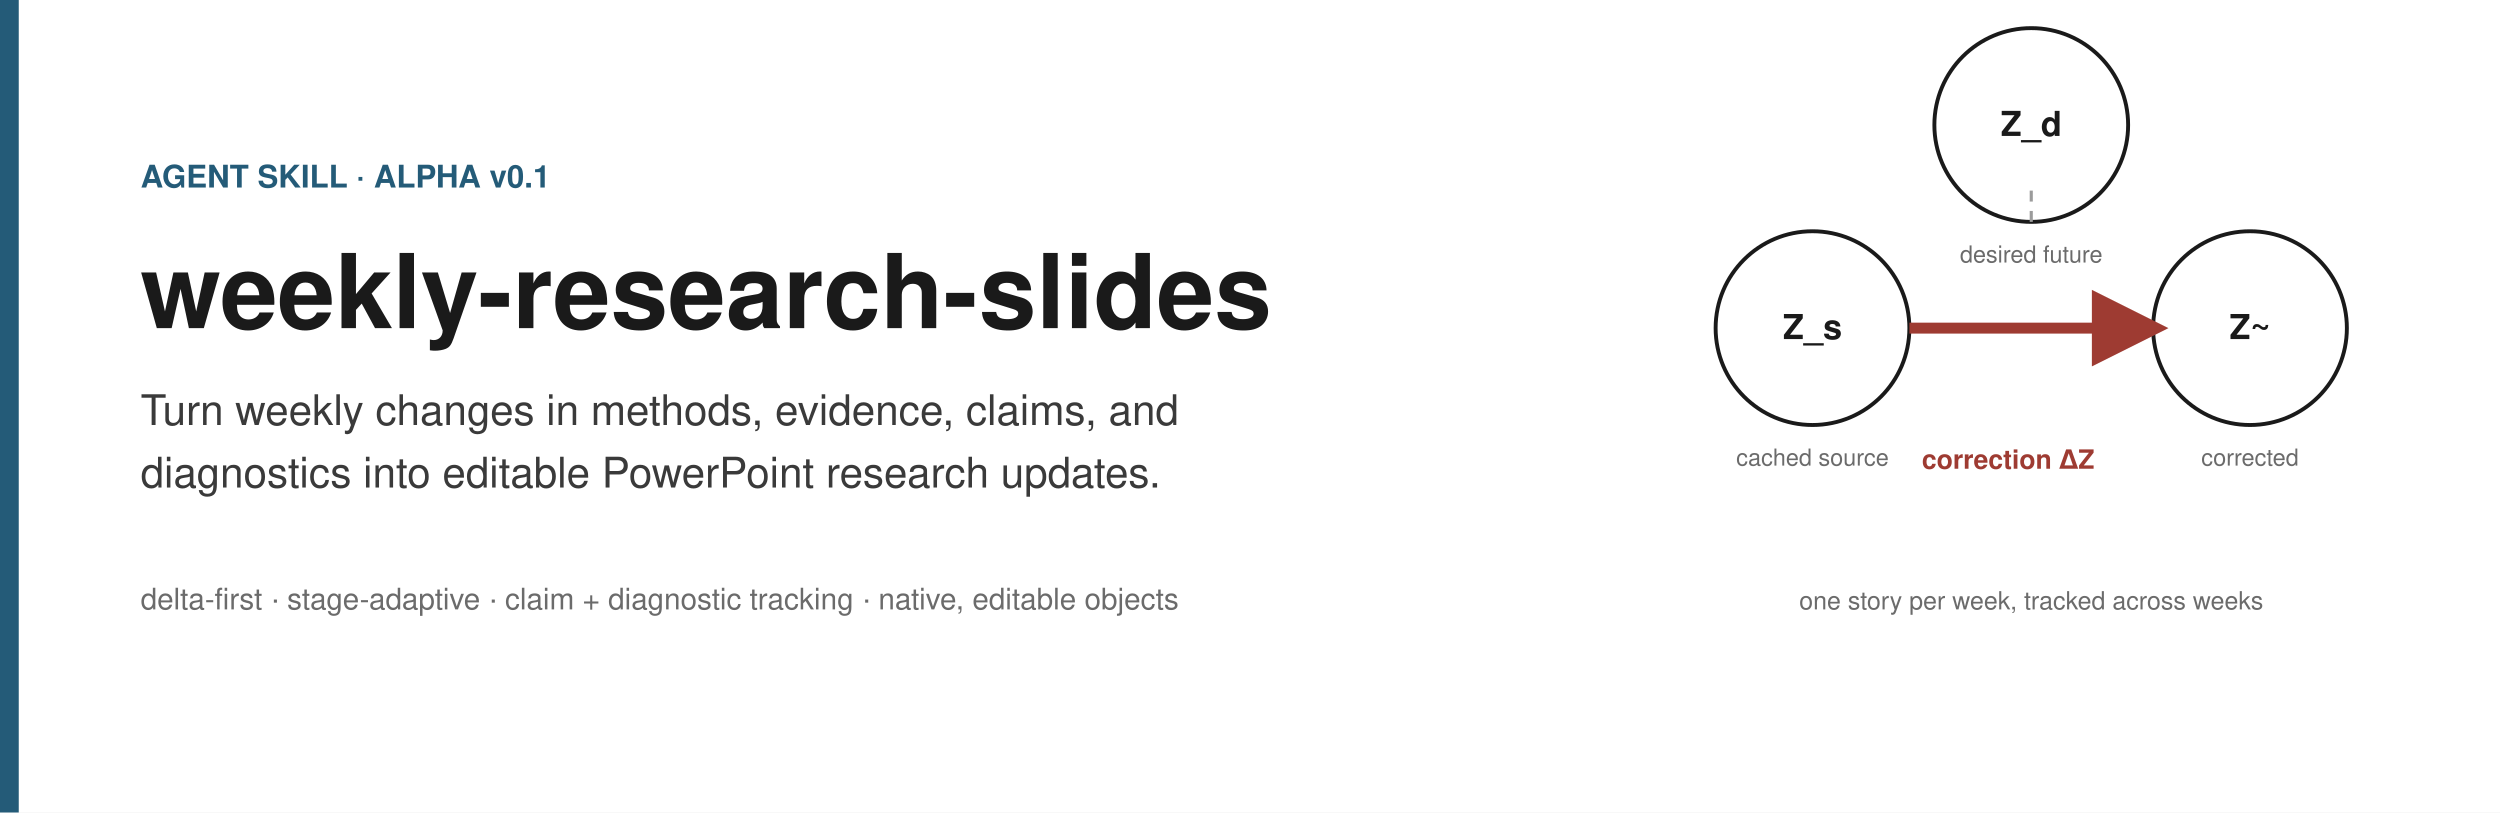
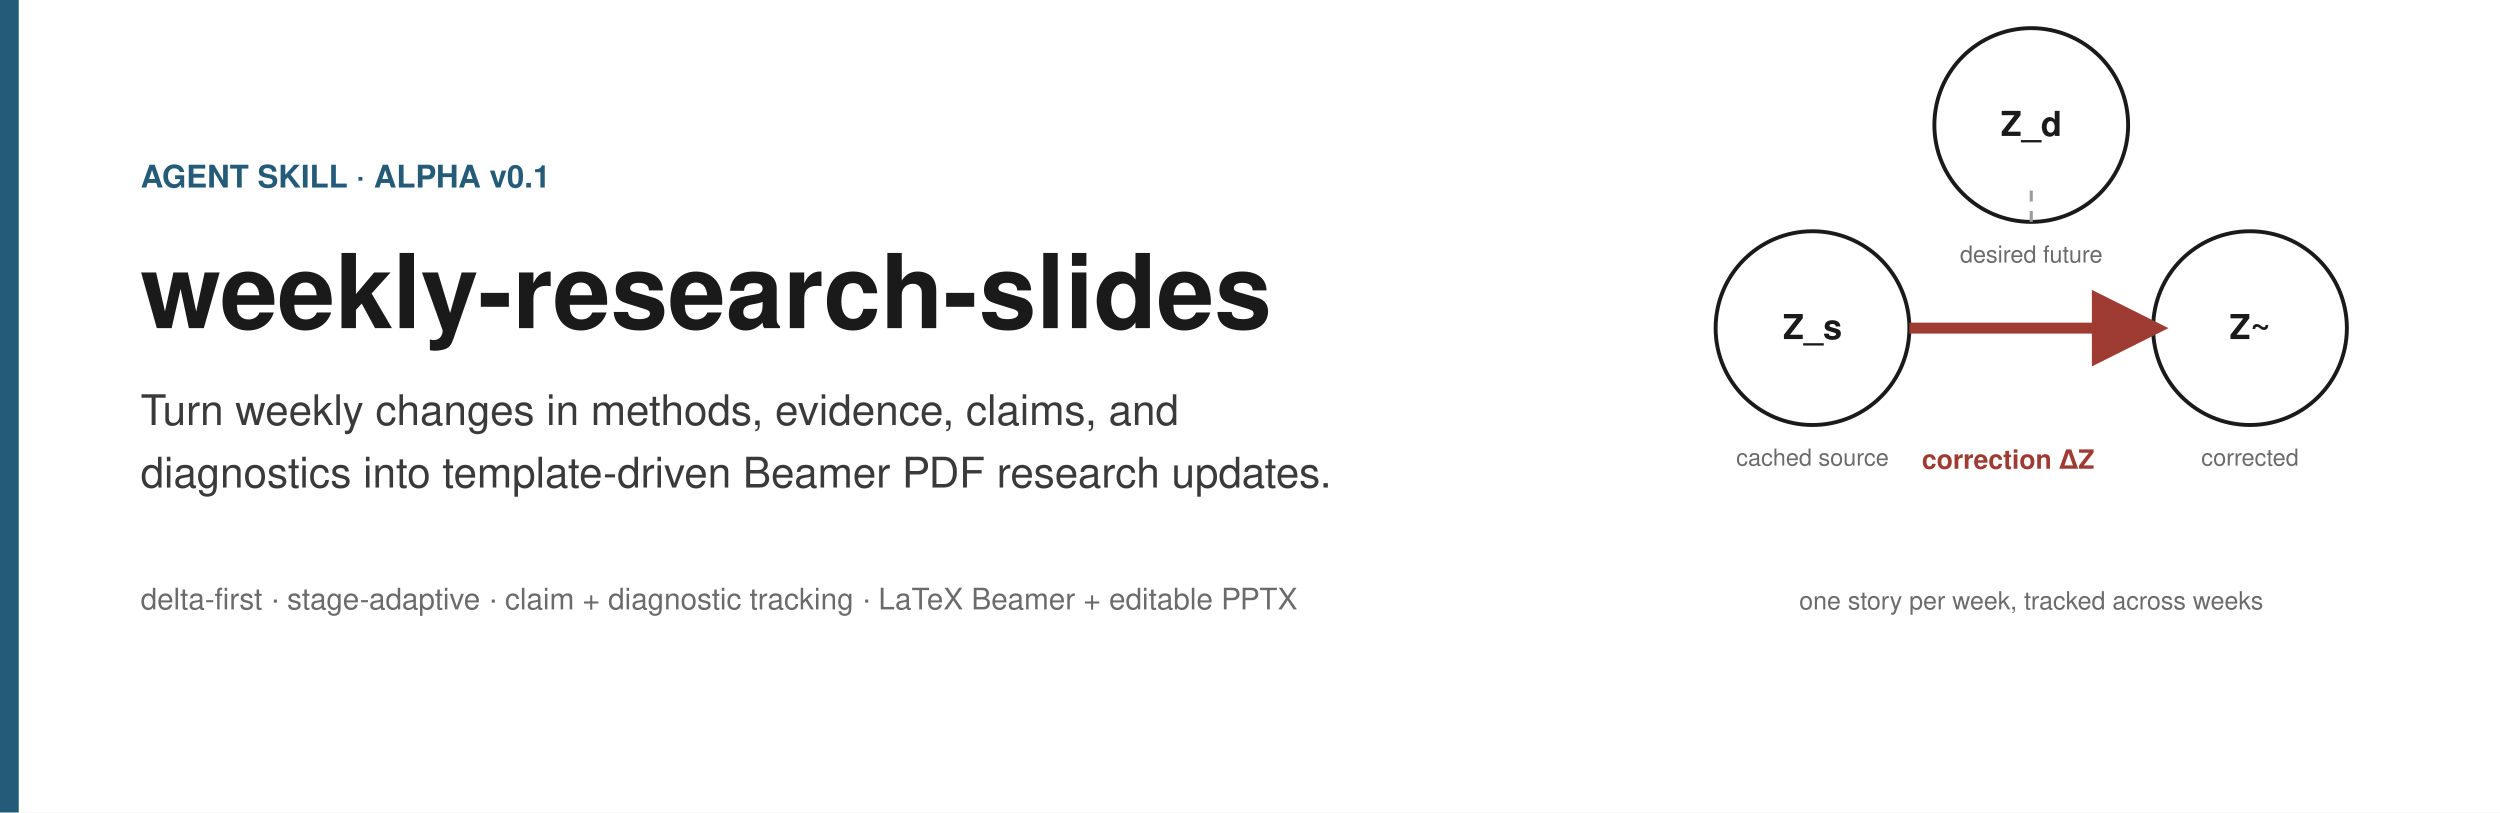
<svg xmlns="http://www.w3.org/2000/svg" width="1600" height="520" viewBox="0 0 1600 520">
  <rect width="1600" height="520" fill="#FFFFFF" />
  <rect x="0" y="0" width="12" height="520" fill="#245B78" />
  <text x="90" y="120" font-family="Helvetica, Arial" font-size="20" font-weight="700" fill="#245B78">AGENT SKILL · ALPHA v0.1</text>
  <text x="90" y="210" font-family="Helvetica, Arial" font-size="66" font-weight="700" fill="#1A1A1A">weekly-research-slides</text>
  <text x="90" y="272" font-family="Helvetica, Arial" font-size="27" fill="#3A3A3A">Turn weekly changes in methods, evidence, claims, and</text>
-   <text x="90" y="312" font-family="Helvetica, Arial" font-size="27" fill="#3A3A3A">diagnostics into editable PowerPoint research updates.</text>
-   <text x="90" y="390" font-family="Helvetica, Arial" font-size="19" fill="#6B6B6B">delta-first · stage-adaptive · claim + diagnostic tracking · native, editable objects</text>
+   <text x="90" y="312" font-family="Helvetica, Arial" font-size="27" fill="#3A3A3A">diagnostics into template-driven Beamer PDF research updates.</text>
+   <text x="90" y="390" font-family="Helvetica, Arial" font-size="19" fill="#6B6B6B">delta-first · stage-adaptive · claim + diagnostic tracking · LaTeX Beamer + editable PPTX</text>
  <circle cx="1160" cy="210" r="62" fill="#FFFFFF" stroke="#1A1A1A" stroke-width="2.5" />
  <text x="1160" y="217" font-family="Helvetica, Arial" font-size="22" font-weight="700" fill="#1A1A1A" text-anchor="middle">Z_s</text>
  <text x="1160" y="298" font-family="Helvetica, Arial" font-size="15" fill="#6B6B6B" text-anchor="middle">cached source</text>
  <circle cx="1440" cy="210" r="62" fill="#FFFFFF" stroke="#1A1A1A" stroke-width="2.5" />
  <text x="1440" y="217" font-family="Helvetica, Arial" font-size="22" font-weight="700" fill="#1A1A1A" text-anchor="middle">Z~</text>
  <text x="1440" y="298" font-family="Helvetica, Arial" font-size="15" fill="#6B6B6B" text-anchor="middle">corrected</text>
  <circle cx="1300" cy="80" r="62" fill="#FFFFFF" stroke="#1A1A1A" stroke-width="2.5" />
  <text x="1300" y="87" font-family="Helvetica, Arial" font-size="22" font-weight="700" fill="#1A1A1A" text-anchor="middle">Z_d</text>
  <text x="1300" y="168" font-family="Helvetica, Arial" font-size="15" fill="#6B6B6B" text-anchor="middle">desired future</text>
  <line x1="1222" y1="210" x2="1378" y2="210" stroke="#9E3B32" stroke-width="7" marker-end="url(#a)" />
  <line x1="1300" y1="142" x2="1300" y2="118" stroke="#9B9B9B" stroke-width="2" stroke-dasharray="7 6" />
  <defs>
    <marker id="a" viewBox="0 0 10 10" refX="8" refY="5" markerWidth="7" markerHeight="7" orient="auto-start-reverse">
      <path d="M0 0 L10 5 L0 10 z" fill="#9E3B32" />
    </marker>
  </defs>
  <text x="1230" y="300" font-family="Helvetica, Arial" font-size="17" font-weight="700" fill="#9E3B32">correction ΔZ</text>
  <text x="1300" y="390" font-family="Helvetica, Arial" font-size="16" fill="#6B6B6B" text-anchor="middle">one story per week, tracked across weeks</text>
</svg>
